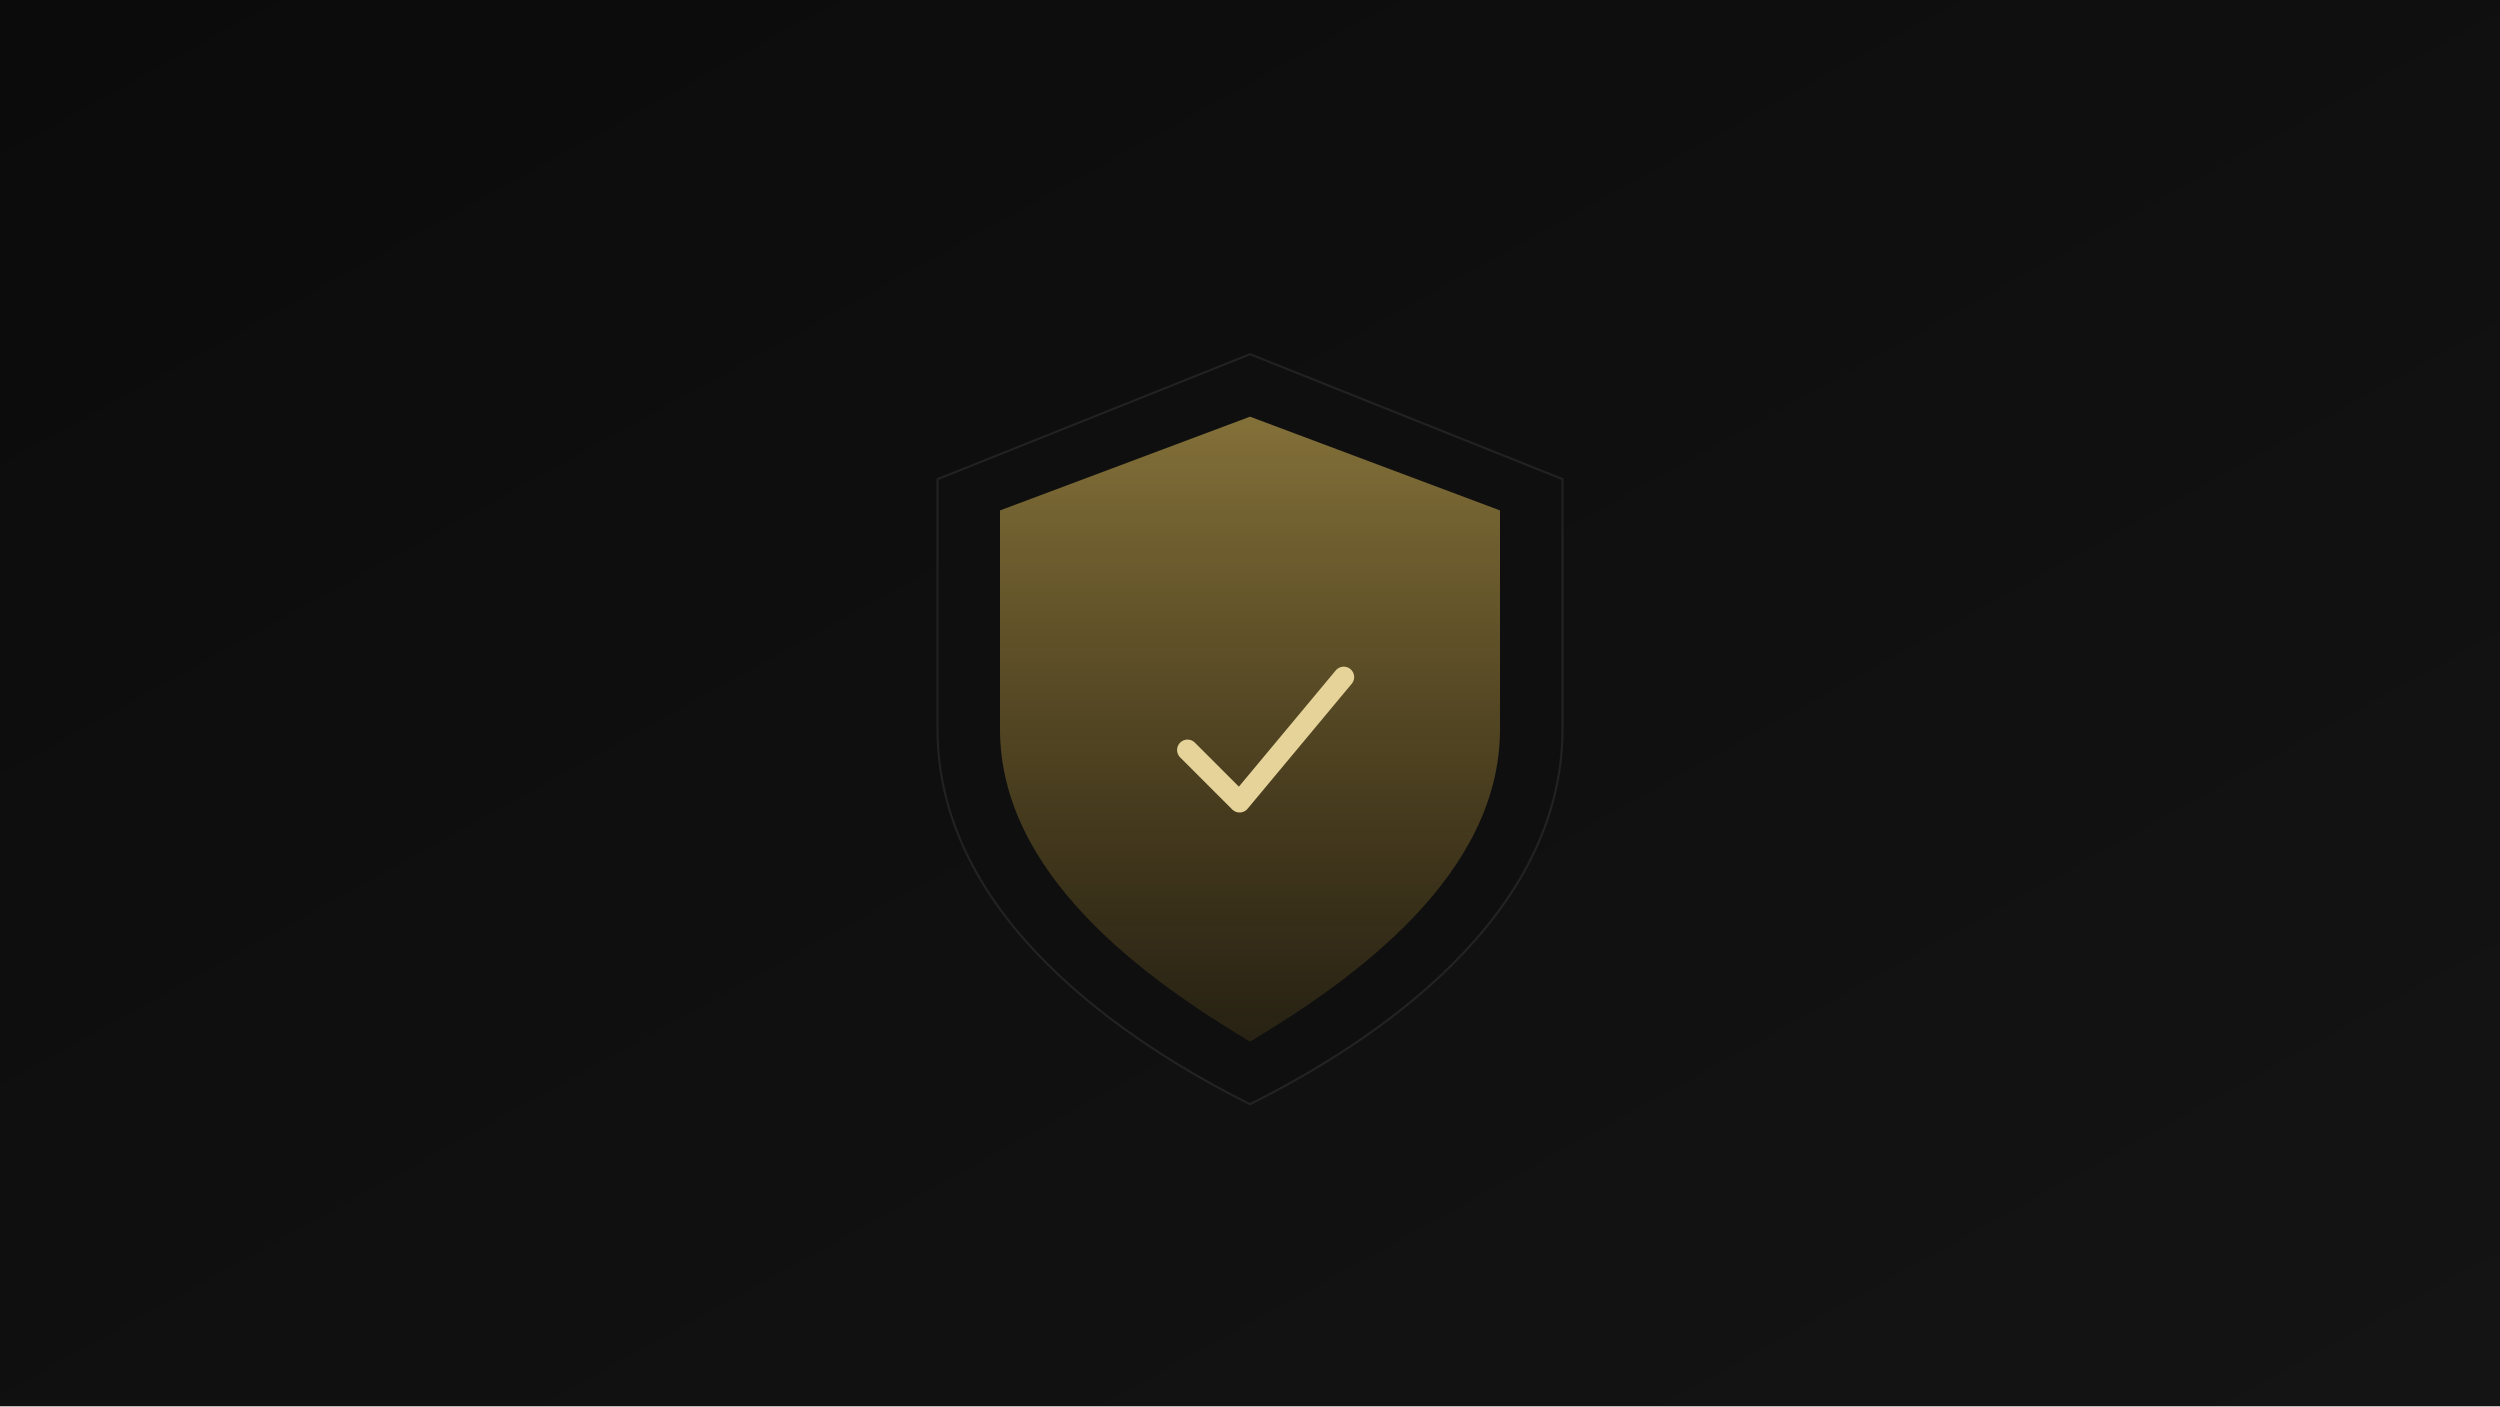
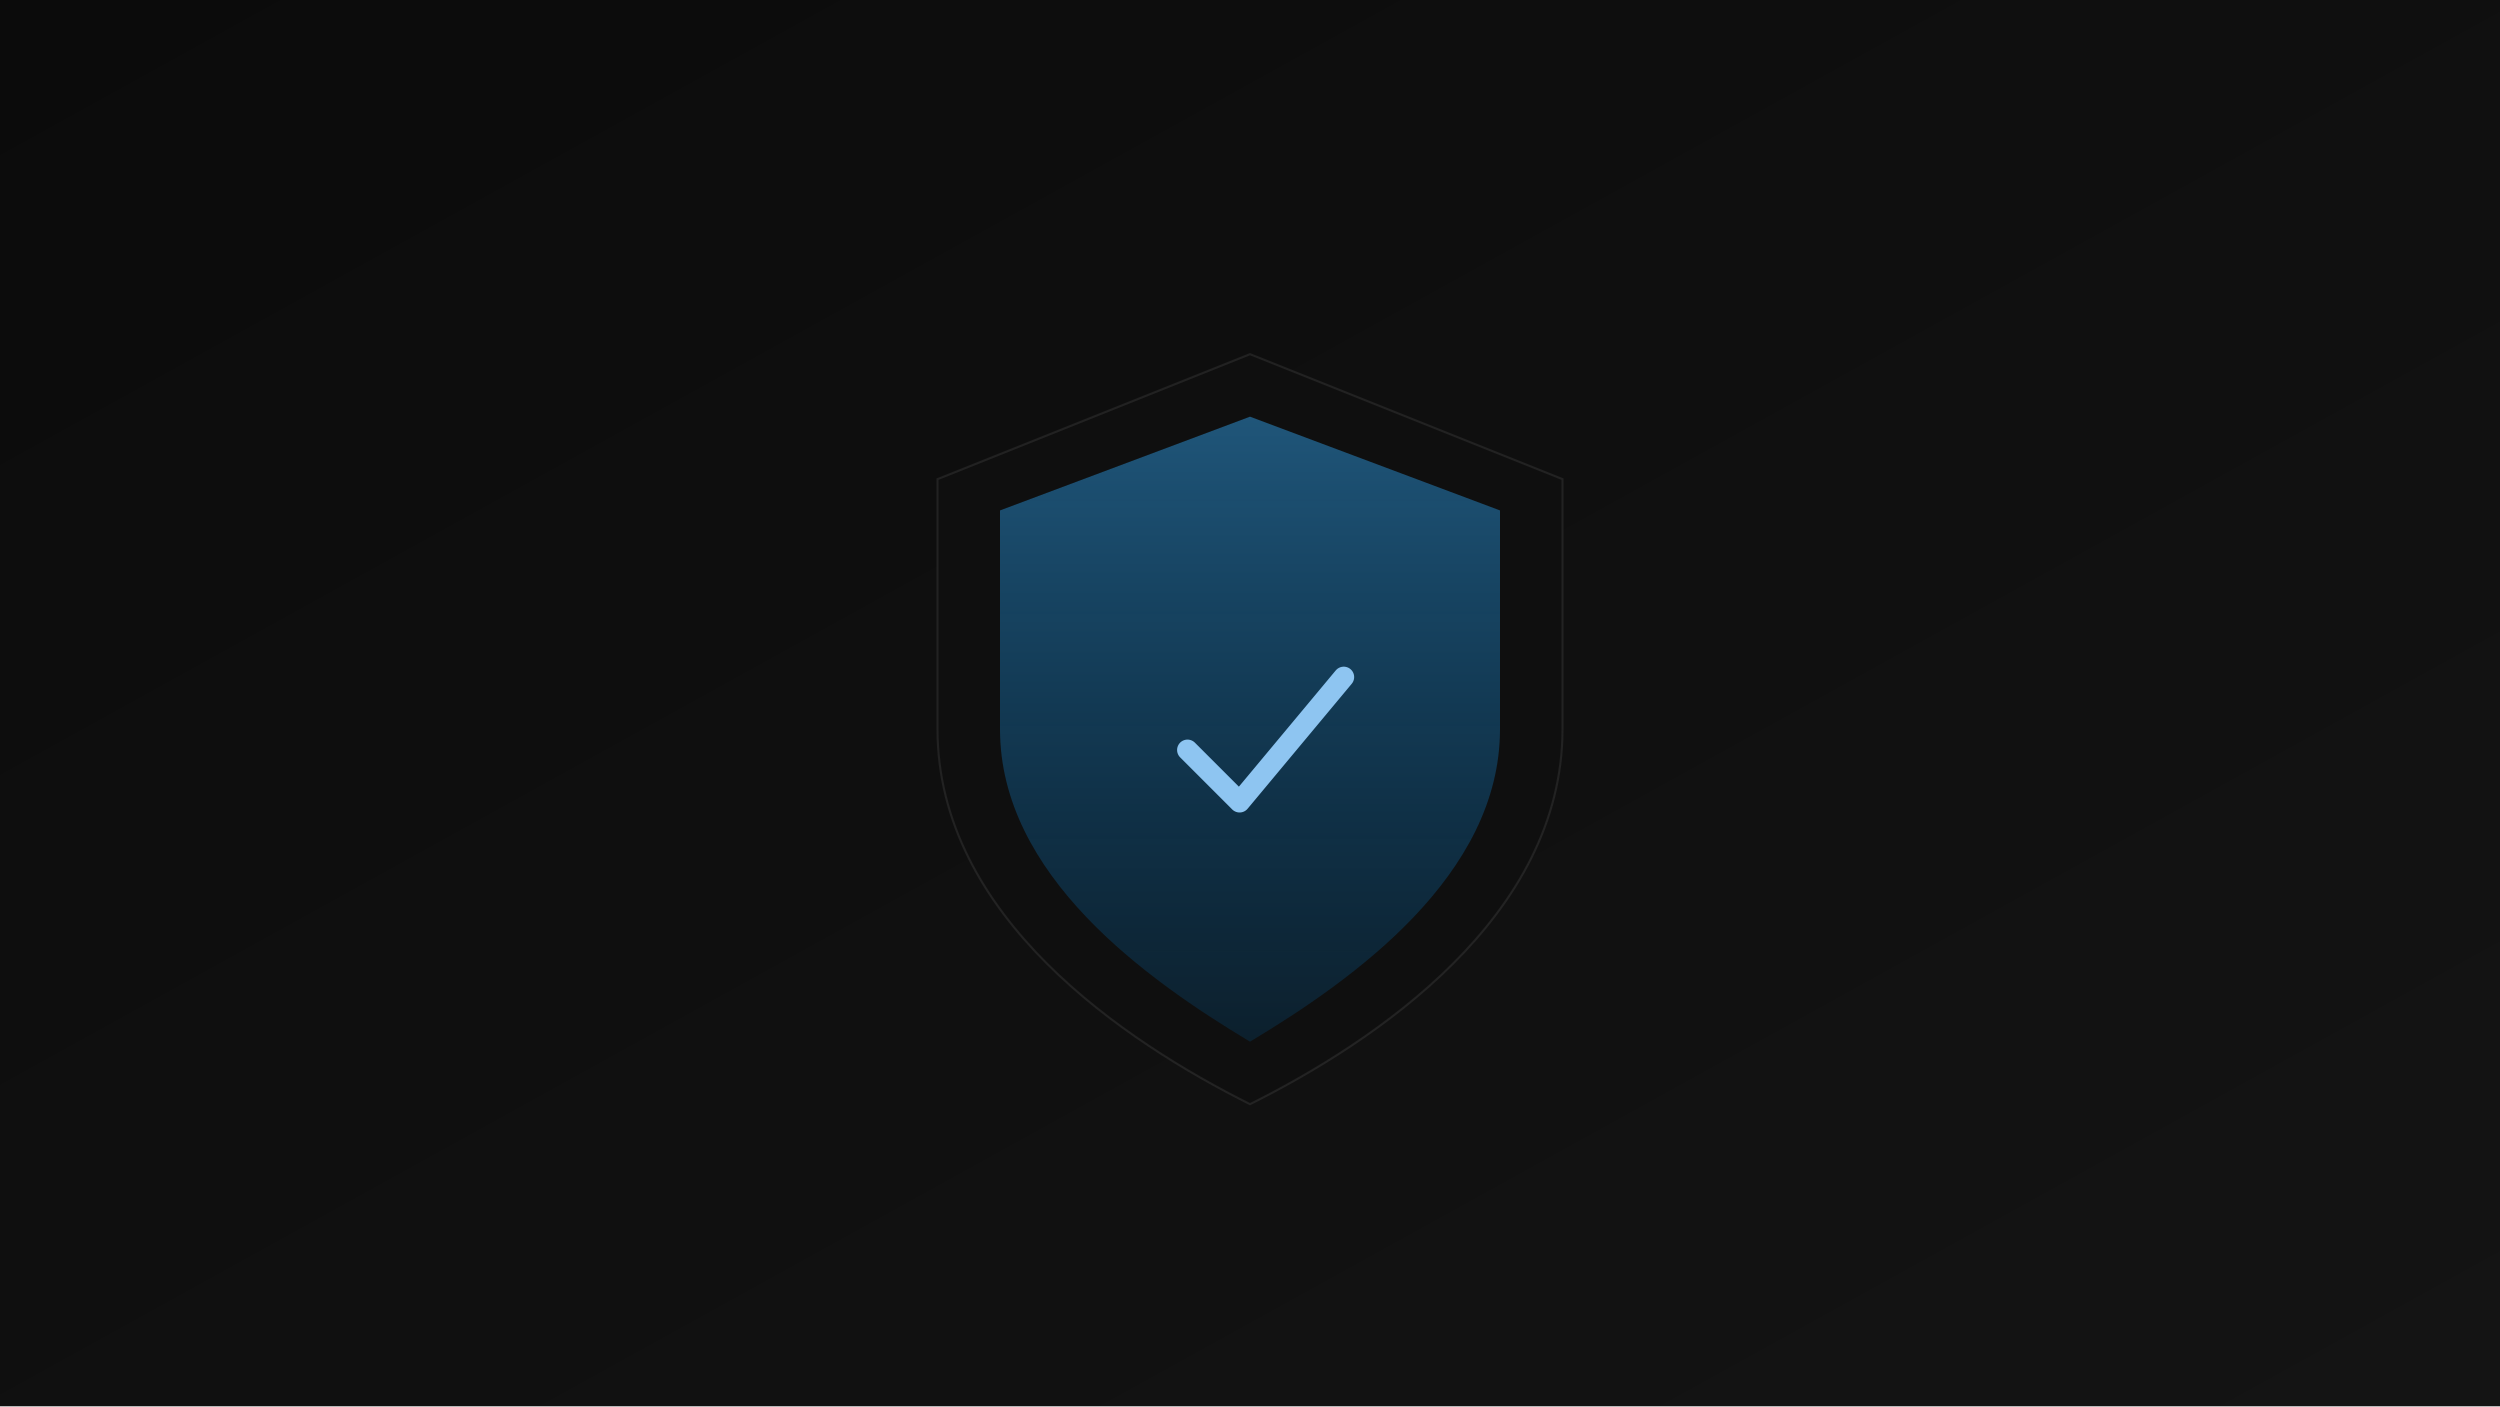
<svg xmlns="http://www.w3.org/2000/svg" viewBox="0 0 1200 675" width="1200" height="675" aria-hidden="true">
  <defs>
    <linearGradient id="bg" x1="0" y1="0" x2="1" y2="1">
      <stop offset="0%" stop-color="#0b0b0b" />
      <stop offset="100%" stop-color="#141414" />
    </linearGradient>
    <linearGradient id="gold" x1="0" y1="0" x2="0" y2="1">
-       <stop offset="0%" stop-color="#d1b256" stop-opacity="0.6" />
-       <stop offset="100%" stop-color="#b08b2e" stop-opacity="0.15" />
+       <stop offset="0%" stop-color="#2D8FD0" stop-opacity="0.55" />
+       <stop offset="100%" stop-color="#006DB6" stop-opacity="0.18" />
    </linearGradient>
  </defs>
  <rect width="100%" height="100%" fill="url(#bg)" />
  <g transform="translate(600,350)">
    <path d="M0,-180 L150,-120 L150,0 C150,90 60,150 0,180 C-60,150 -150,90 -150,0 L-150,-120 Z" fill="#0f0f0f" stroke="#ffffff" stroke-opacity="0.08" />
    <path d="M0,-150 L120,-105 L120,0 C120,70 50,120 0,150 C-50,120 -120,70 -120,0 L-120,-105 Z" fill="url(#gold)" />
-     <path d="M-30,10 L-5,35 L45,-25" stroke="#e6d399" stroke-width="10" stroke-linecap="round" stroke-linejoin="round" fill="none" />
+     <path d="M-30,10 L-5,35 L45,-25" stroke="#8EC5F1" stroke-width="10" stroke-linecap="round" stroke-linejoin="round" fill="none" />
  </g>
</svg>
